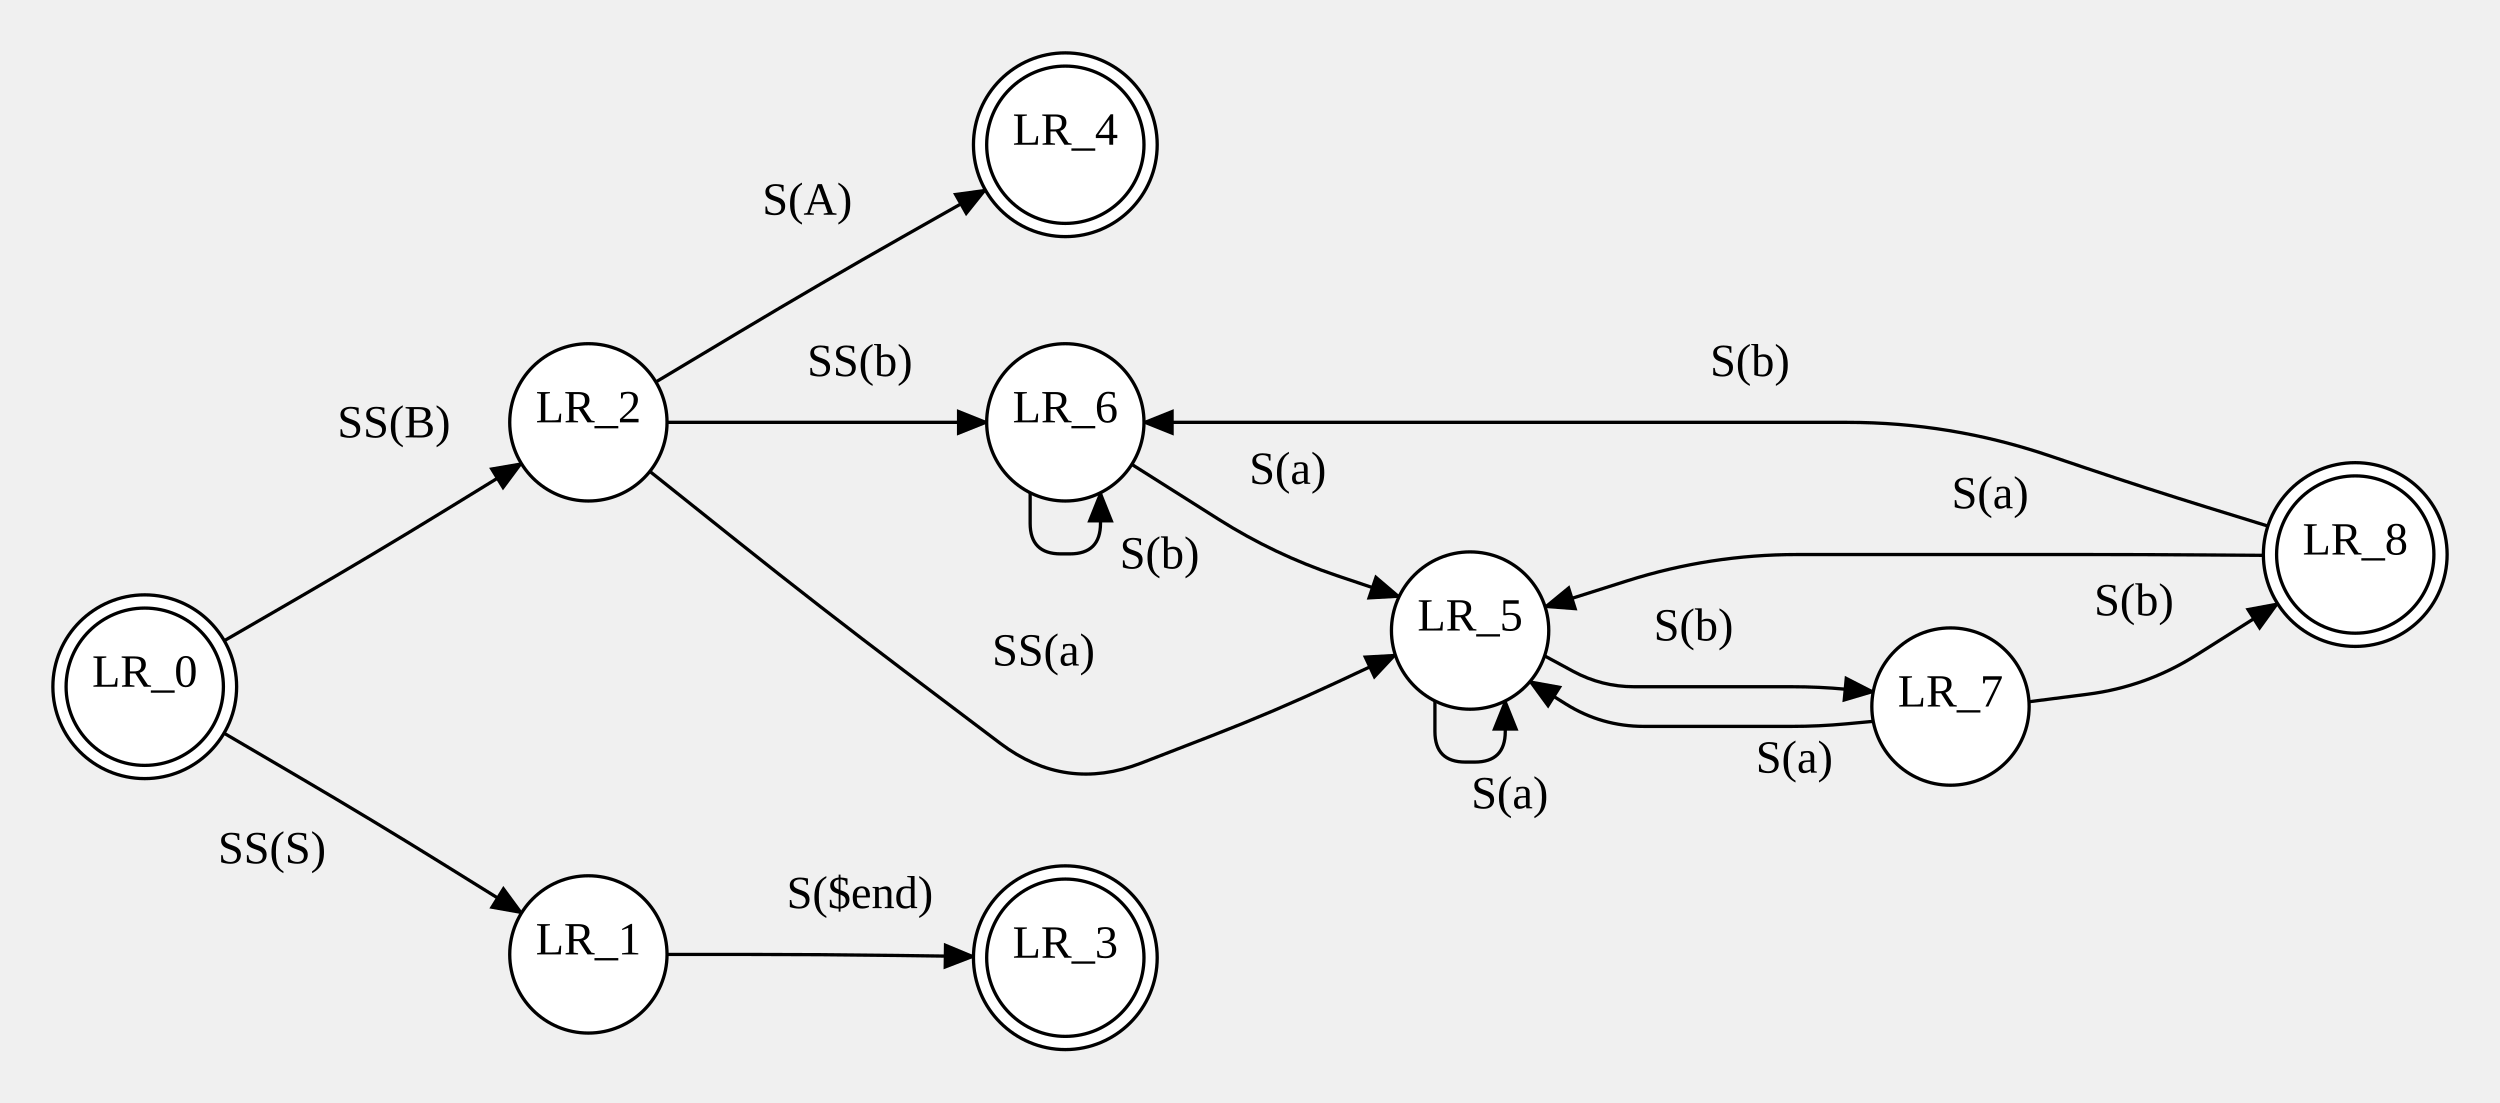
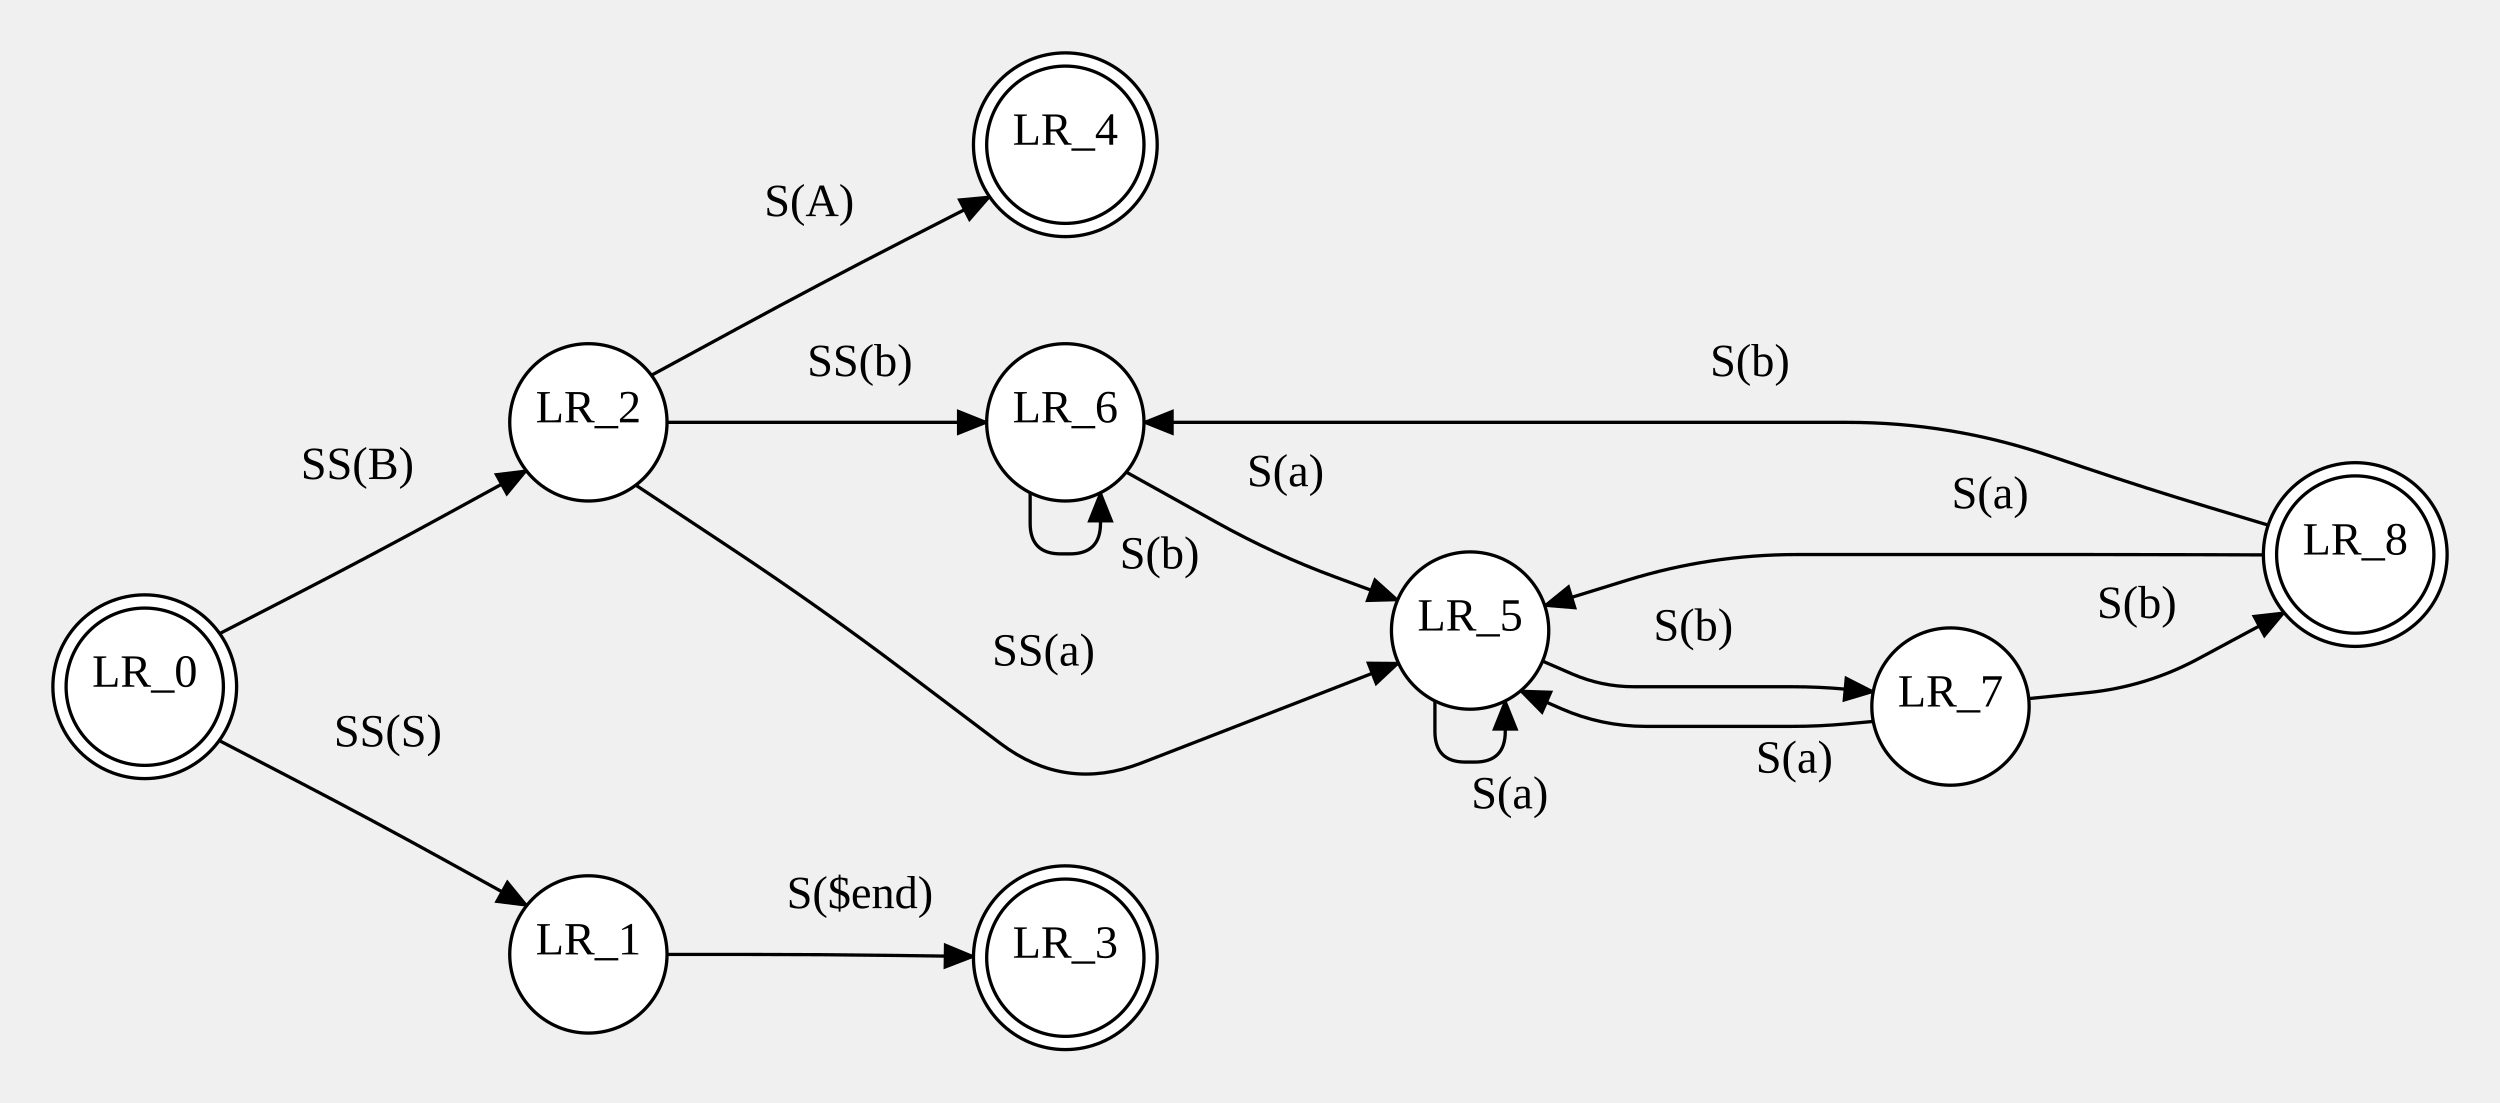
<svg xmlns="http://www.w3.org/2000/svg" width="756.48" height="333.6">
  <style type="text/css">
		.edge { fill: none; }
	</style>
  <defs>
    <marker id="normal" markerWidth="10" markerHeight="8" refX="9" refY="4" orient="auto-start-reverse" markerUnits="userSpaceOnUse">
      <path d="M0,0 L0,8 L10,4 z" fill="context-stroke" />
    </marker>
    <marker id="vee" markerWidth="10" markerHeight="8" refX="9" refY="4" orient="auto-start-reverse" markerUnits="userSpaceOnUse">
      <path d="M0,0 L10,4 L0,8 L3,4 z" fill="context-stroke" />
    </marker>
    <marker id="dot" markerWidth="8" markerHeight="8" refX="7" refY="4" orient="auto-start-reverse" markerUnits="userSpaceOnUse">
      <circle cx="4" cy="4" r="3.5" fill="context-stroke" />
    </marker>
    <marker id="odot" markerWidth="8" markerHeight="8" refX="7" refY="4" orient="auto-start-reverse" markerUnits="userSpaceOnUse">
      <circle cx="4" cy="4" r="3" fill="white" stroke="context-stroke" />
    </marker>
  </defs>
  <g>
-     <path class="edge" marker-end="url(#normal)" stroke="#000000" stroke-width="1" d="M67.861,193.876 L90.391,180.838 Q112.92,167.8 135.1,154.176 L157.76,140.257 " />
-     <text text-anchor="middle" alignment-baseline="middle" x="119.203" y="132.354" font-size="14" fill="#000000">SS(B)</text>
-     <path class="edge" marker-end="url(#normal)" stroke="#000000" stroke-width="1" d="M67.786,221.854 L90.353,235.077 Q112.92,248.3 135.131,262.113 L157.83,276.231 " />
-     <text text-anchor="middle" alignment-baseline="middle" x="82.312" y="261.235" font-size="14" fill="#000000">SS(S)</text>
+     <path class="edge" marker-end="url(#normal)" stroke="#000000" stroke-width="1" d="M66.472,191.712 L89.696,179.756 Q112.92,167.8 135.83,155.252 L159.259,142.419 " />
+     <text text-anchor="middle" alignment-baseline="middle" x="108.145" y="144.947" font-size="14" fill="#000000">SS(B)</text>
+     <path class="edge" marker-end="url(#normal)" stroke="#000000" stroke-width="1" d="M66.328,224.089 L89.624,236.195 Q112.92,248.3 135.896,261.002 L159.403,273.998 " />
+     <text text-anchor="middle" alignment-baseline="middle" x="117.375" y="225.86" font-size="14" fill="#000000">SS(S)</text>
    <path class="edge" marker-end="url(#normal)" stroke="#000000" stroke-width="1" d="M201.84,288.8 L225.02,288.8 Q248.2,288.8 271.378,289.113 L294.562,289.425 " />
    <text text-anchor="middle" alignment-baseline="middle" x="260.2" y="274.796" font-size="14" fill="#000000">S($end)</text>
    <path class="edge" marker-end="url(#normal)" stroke="#000000" stroke-width="1" d="M201.84,127.8 L225.02,127.8 Q248.2,127.8 271.38,127.8 L298.56,127.8 " />
    <text text-anchor="middle" alignment-baseline="middle" x="260.2" y="113.8" font-size="14" fill="#000000">SS(b)</text>
-     <path class="edge" marker-end="url(#normal)" stroke="#000000" stroke-width="1" d="M196.641,142.647 L223.19,163.838 Q248.2,183.8 273.737,203.084 L302.68,224.939 Q322.36,239.8 345.356,230.891 L366.757,222.6 Q385.6,215.3 403.909,206.749 L422.219,198.198 " />
+     <path class="edge" marker-end="url(#normal)" stroke="#000000" stroke-width="1" d="M192.378,146.797 L221.528,166.12 Q248.2,183.8 273.737,203.084 L302.68,224.939 Q322.36,239.8 345.356,230.891 L366.797,222.584 Q385.6,215.3 404.385,207.972 L423.171,200.643 " />
    <text text-anchor="middle" alignment-baseline="middle" x="315.758" y="201.387" font-size="14" fill="#000000">SS(a)</text>
-     <path class="edge" marker-end="url(#normal)" stroke="#000000" stroke-width="1" d="M198.461,115.576 L223.563,100.548 Q248.2,85.8 273.185,71.65 L298.17,57.5 " />
-     <text text-anchor="middle" alignment-baseline="middle" x="244.278" y="64.971" font-size="14" fill="#000000">S(A)</text>
-     <path class="edge" marker-end="url(#normal)" stroke="#000000" stroke-width="1" d="M467.374,198.458 L476.007,203.129 Q484.64,207.8 494.455,207.8 L542.152,207.8 Q550.4,207.8 558.612,208.563 L566.824,209.327 " />
-     <text text-anchor="middle" alignment-baseline="middle" x="512.455" y="193.8" font-size="14" fill="#000000">S(b)</text>
+     <path class="edge" marker-end="url(#normal)" stroke="#000000" stroke-width="1" d="M197.104,113.553 L222.9,99.542 Q248.2,85.8 273.824,72.672 L299.448,59.544 " />
+     <text text-anchor="middle" alignment-baseline="middle" x="244.869" y="65.394" font-size="14" fill="#000000">S(A)</text>
+     <path class="edge" marker-end="url(#normal)" stroke="#000000" stroke-width="1" d="M466.767,200.054 L475.704,203.927 Q484.64,207.8 494.38,207.8 L542.151,207.8 Q550.4,207.8 558.615,208.55 L566.829,209.3 " />
+     <text text-anchor="middle" alignment-baseline="middle" x="512.38" y="193.8" font-size="14" fill="#000000">S(b)</text>
    <path class="edge" marker-end="url(#normal)" stroke="#000000" stroke-width="1" d="M434.196,212.087 L434.196,221.344 Q434.196,230.6 443.453,230.6 L446.227,230.6 Q455.484,230.6 455.484,221.344 L455.484,212.087 " />
    <text text-anchor="middle" alignment-baseline="middle" x="456.84" y="244.6" font-size="14" fill="#000000">S(a)</text>
    <path class="edge" marker-end="url(#normal)" stroke="#000000" stroke-width="1" d="M311.716,149.087 L311.716,158.344 Q311.716,167.6 320.973,167.6 L323.747,167.6 Q333.004,167.6 333.004,158.344 L333.004,149.087 " />
    <text text-anchor="middle" alignment-baseline="middle" x="350.878" y="172.015" font-size="14" fill="#000000">S(b)</text>
-     <path class="edge" marker-end="url(#normal)" stroke="#000000" stroke-width="1" d="M342.474,140.522 L368.757,157.147 Q385.6,167.8 404.486,174.162 L423.372,180.525 " />
-     <text text-anchor="middle" alignment-baseline="middle" x="389.674" y="146.421" font-size="14" fill="#000000">S(a)</text>
-     <path class="edge" marker-end="url(#normal)" stroke="#000000" stroke-width="1" d="M613.955,212.337 L631.697,210.069 Q649.44,207.8 664.557,198.238 L689.185,182.661 " />
-     <text text-anchor="middle" alignment-baseline="middle" x="645.714" y="186.206" font-size="14" fill="#000000">S(b)</text>
-     <path class="edge" marker-end="url(#normal)" stroke="#000000" stroke-width="1" d="M566.824,218.273 L558.612,219.037 Q550.4,219.8 542.152,219.8 L497.429,219.8 Q484.64,219.8 473.797,213.018 L462.955,206.237 " />
+     <path class="edge" marker-end="url(#normal)" stroke="#000000" stroke-width="1" d="M340.794,142.854 L368.229,158.129 Q385.6,167.8 404.253,174.68 L422.907,181.56 " />
+     <text text-anchor="middle" alignment-baseline="middle" x="388.991" y="147.115" font-size="14" fill="#000000">S(a)</text>
+     <path class="edge" marker-end="url(#normal)" stroke="#000000" stroke-width="1" d="M613.878,211.389 L631.659,209.595 Q649.44,207.8 665.182,199.339 L691.147,185.384 " />
+     <text text-anchor="middle" alignment-baseline="middle" x="646.592" y="186.989" font-size="14" fill="#000000">S(b)</text>
+     <path class="edge" marker-end="url(#normal)" stroke="#000000" stroke-width="1" d="M566.829,218.3 L558.615,219.05 Q550.4,219.8 542.151,219.8 L498.029,219.8 Q484.64,219.8 472.376,214.427 L460.112,209.054 " />
    <text text-anchor="middle" alignment-baseline="middle" x="542.96" y="233.8" font-size="14" fill="#000000">S(a)</text>
-     <path class="edge" marker-end="url(#normal)" stroke="#000000" stroke-width="1" d="M686.248,159.187 L667.844,153.493 Q649.44,147.8 631.188,141.638 L619.82,137.8 Q590.2,127.8 558.937,127.8 L549.52,127.8 Q517.52,127.8 485.52,127.8 L474.46,127.8 Q444.84,127.8 415.22,127.8 L405.32,127.8 Q385.6,127.8 365.88,127.8 L346.16,127.8 " />
+     <path class="edge" marker-end="url(#normal)" stroke="#000000" stroke-width="1" d="M686.342,158.904 L667.891,153.352 Q649.44,147.8 631.184,141.637 L619.82,137.8 Q590.2,127.8 558.937,127.8 L549.52,127.8 Q517.52,127.8 485.52,127.8 L474.46,127.8 Q444.84,127.8 415.22,127.8 L405.32,127.8 Q385.6,127.8 365.88,127.8 L346.16,127.8 " />
    <text text-anchor="middle" alignment-baseline="middle" x="529.52" y="113.8" font-size="14" fill="#000000">S(b)</text>
-     <path class="edge" marker-end="url(#normal)" stroke="#000000" stroke-width="1" d="M684.881,168.042 L667.16,167.921 Q649.44,167.8 631.719,167.8 L619.82,167.8 Q590.2,167.8 560.58,167.8 L543.736,167.8 Q517.52,167.8 492.525,175.71 L467.531,183.619 " />
+     <path class="edge" marker-end="url(#normal)" stroke="#000000" stroke-width="1" d="M684.88,167.904 L667.16,167.852 Q649.44,167.8 631.72,167.8 L619.82,167.8 Q590.2,167.8 560.58,167.8 L543.738,167.8 Q517.52,167.8 492.468,175.534 L467.417,183.268 " />
    <text text-anchor="middle" alignment-baseline="middle" x="602.2" y="153.8" font-size="14" fill="#000000">S(a)</text>
    <circle cx="43.8" cy="207.8" r="27.8" class="node" fill="#FFFFFF" stroke="#000000" stroke-width="1" />
    <circle cx="43.8" cy="207.8" r="23.8" fill="none" stroke="#000000" stroke-width="1" />
    <text text-anchor="middle" alignment-baseline="middle" x="43.8" y="207.8" font-size="14" fill="#000000">LR_0</text>
    <circle cx="322.36" cy="289.8" r="27.8" class="node" fill="#FFFFFF" stroke="#000000" stroke-width="1" />
    <circle cx="322.36" cy="289.8" r="23.8" fill="none" stroke="#000000" stroke-width="1" />
    <text text-anchor="middle" alignment-baseline="middle" x="322.36" y="289.8" font-size="14" fill="#000000">LR_3</text>
    <circle cx="322.36" cy="43.8" r="27.8" class="node" fill="#FFFFFF" stroke="#000000" stroke-width="1" />
    <circle cx="322.36" cy="43.8" r="23.8" fill="none" stroke="#000000" stroke-width="1" />
    <text text-anchor="middle" alignment-baseline="middle" x="322.36" y="43.8" font-size="14" fill="#000000">LR_4</text>
    <circle cx="712.68" cy="167.8" r="27.8" class="node" fill="#FFFFFF" stroke="#000000" stroke-width="1" />
    <circle cx="712.68" cy="167.8" r="23.8" fill="none" stroke="#000000" stroke-width="1" />
    <text text-anchor="middle" alignment-baseline="middle" x="712.68" y="167.8" font-size="14" fill="#000000">LR_8</text>
    <circle cx="178.04" cy="127.8" r="23.8" class="node" fill="#FFFFFF" stroke="#000000" stroke-width="1" />
    <text text-anchor="middle" alignment-baseline="middle" x="178.04" y="127.8" font-size="14" fill="#000000">LR_2</text>
    <circle cx="178.04" cy="288.8" r="23.8" class="node" fill="#FFFFFF" stroke="#000000" stroke-width="1" />
    <text text-anchor="middle" alignment-baseline="middle" x="178.04" y="288.8" font-size="14" fill="#000000">LR_1</text>
    <circle cx="322.36" cy="127.8" r="23.8" class="node" fill="#FFFFFF" stroke="#000000" stroke-width="1" />
    <text text-anchor="middle" alignment-baseline="middle" x="322.36" y="127.8" font-size="14" fill="#000000">LR_6</text>
    <circle cx="444.84" cy="190.8" r="23.8" class="node" fill="#FFFFFF" stroke="#000000" stroke-width="1" />
    <text text-anchor="middle" alignment-baseline="middle" x="444.84" y="190.8" font-size="14" fill="#000000">LR_5</text>
    <circle cx="590.2" cy="213.8" r="23.8" class="node" fill="#FFFFFF" stroke="#000000" stroke-width="1" />
    <text text-anchor="middle" alignment-baseline="middle" x="590.2" y="213.8" font-size="14" fill="#000000">LR_7</text>
  </g>
</svg>
